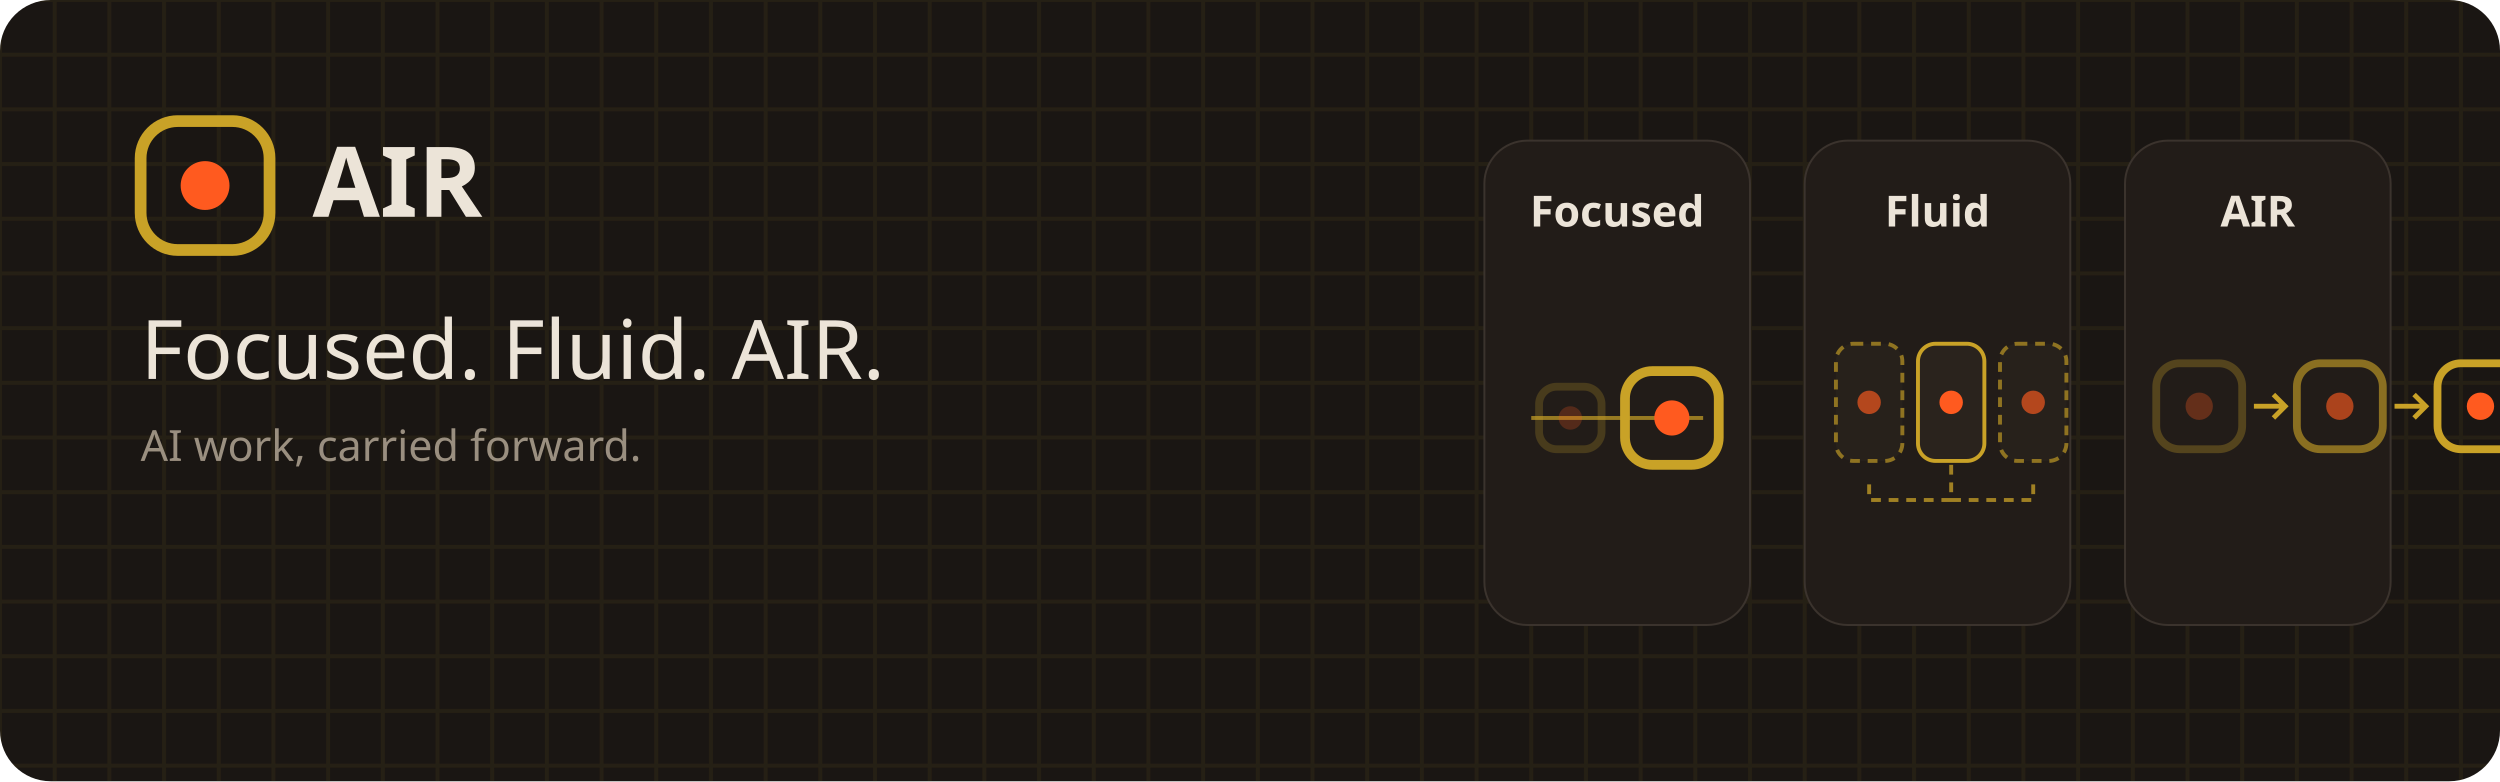
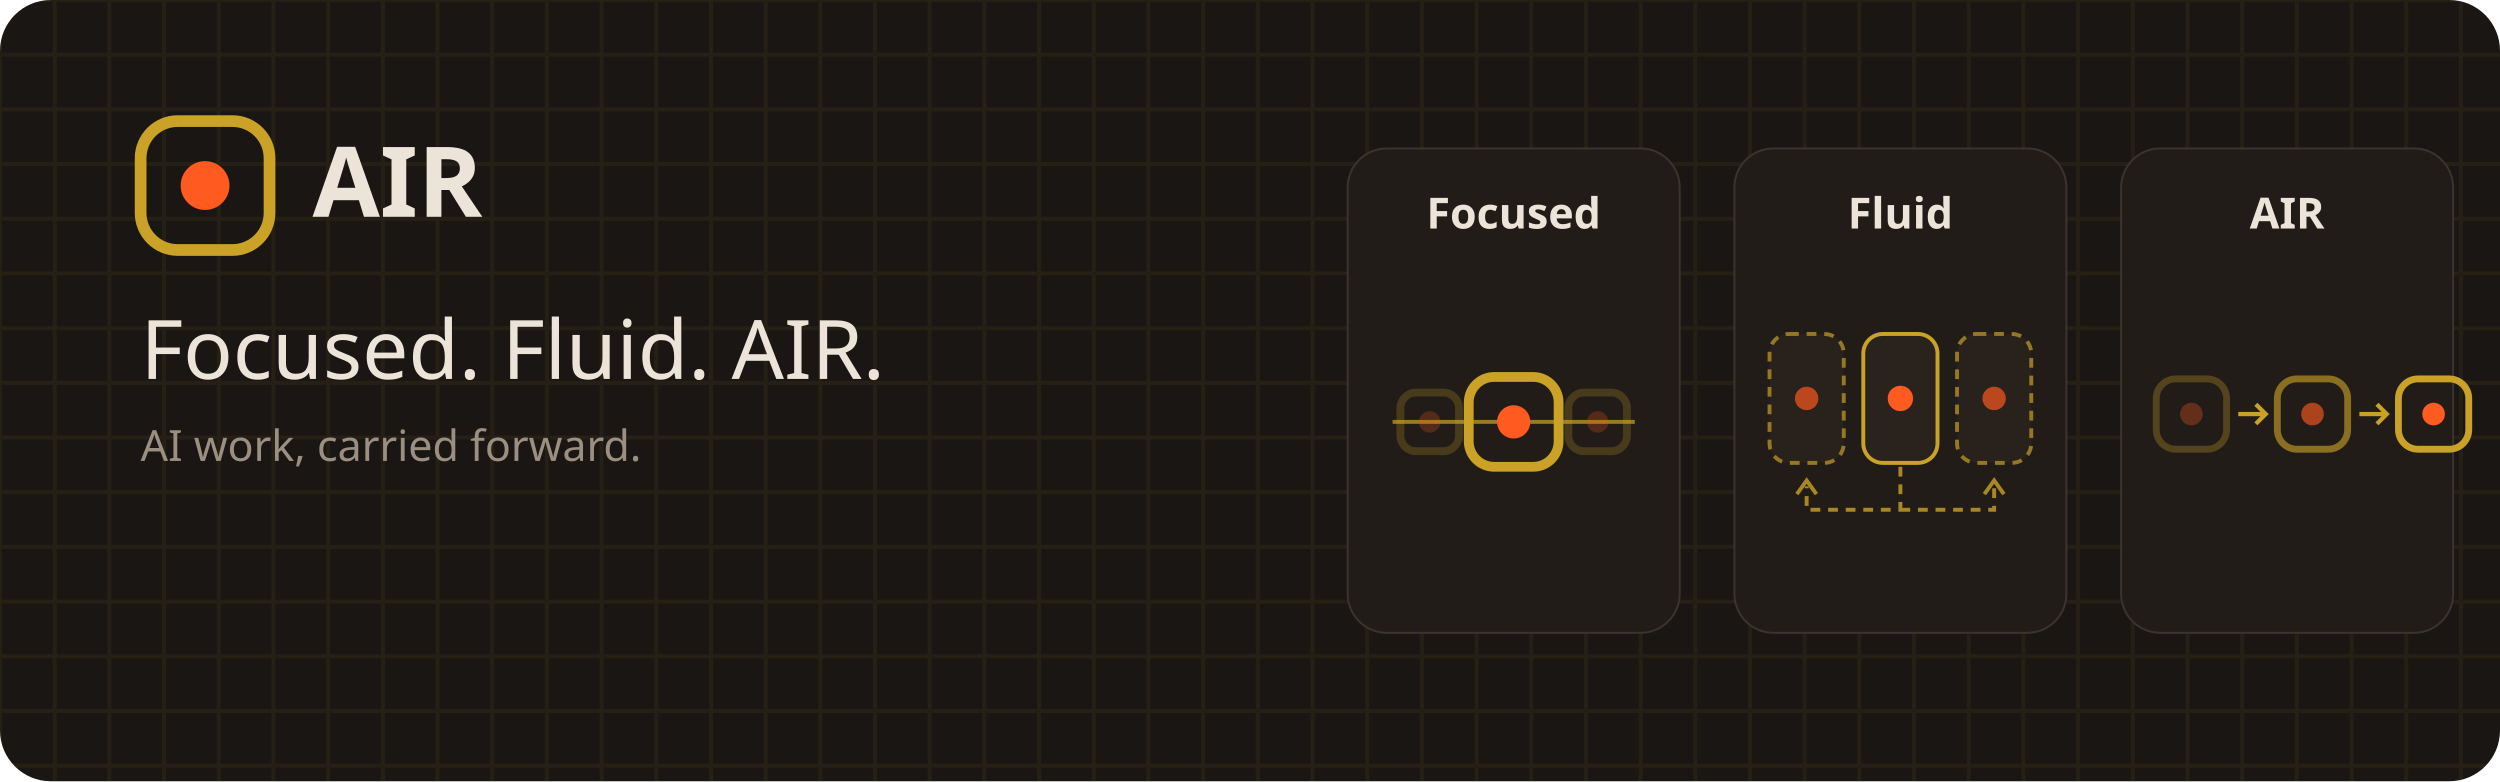
<svg xmlns="http://www.w3.org/2000/svg" width="1280" height="400" viewBox="0 0 1280 400" role="img" aria-label="AIR by VM4AI — Focused. Fluid. AIR. AI work, carried forward.">
  <style>@font-face{font-family:'Space Grotesk';font-style:normal;font-weight:400;src:url('../tokens/fonts/space-grotesk/space-grotesk-400.woff') format('woff')}@font-face{font-family:'Space Grotesk';font-style:normal;font-weight:500;src:url('../tokens/fonts/space-grotesk/space-grotesk-500.woff') format('woff')}@font-face{font-family:'Space Grotesk';font-style:normal;font-weight:700;src:url('../tokens/fonts/space-grotesk/space-grotesk-700.woff') format('woff')}.sg{font-family:'Space Grotesk',ui-sans-serif,system-ui,sans-serif}</style>
  <defs>
    <pattern id="g" width="28" height="28" patternUnits="userSpaceOnUse">
      <rect x=".5" y=".5" width="27" height="27" fill="none" stroke="#C9A227" stroke-width="1" opacity=".07" />
    </pattern>
  </defs>
  <rect width="1280" height="400" rx="26" fill="#1A1613" />
  <rect width="1280" height="400" rx="26" fill="url(#g)" />
  <g transform="translate(72 62)">
    <rect x="0" y="0" width="66" height="66" rx="19" fill="none" stroke="#C9A227" stroke-width="6" />
    <circle cx="33" cy="33" r="12.5" fill="#FF5A1F" />
    <text class="sg" x="88" y="49" font-size="50" font-weight="700" fill="#ECE4D8">AIR</text>
    <text class="sg" x="0" y="132" font-size="42" font-weight="500" fill="#ECE4D8">Focused. Fluid. AIR.</text>
    <text class="sg" x="0" y="174" font-size="22" font-weight="400" fill="#9A8F80">AI work, carried forward.</text>
  </g>
-   <g transform="translate(760 72)">
-     <rect x="0" y="0" width="136" height="248" rx="22" fill="#221C18" stroke="#3B332D" />
-     <rect x="164" y="0" width="136" height="248" rx="22" fill="#221C18" stroke="#3B332D" />
-     <rect x="328" y="0" width="136" height="248" rx="22" fill="#221C18" stroke="#3B332D" />
-     <text class="sg" x="68" y="44" text-anchor="middle" font-size="22" font-weight="700" fill="#ECE4D8">Focused</text>
-     <text class="sg" x="232" y="44" text-anchor="middle" font-size="22" font-weight="700" fill="#ECE4D8">Fluid</text>
-     <text class="sg" x="396" y="44" text-anchor="middle" font-size="22" font-weight="700" fill="#ECE4D8">AIR</text>
-     <line x1="24" y1="142" x2="112" y2="142" stroke="#C9A227" stroke-width="2" opacity=".7" />
+   <g transform="translate(690 70)">
+     <rect x="0" y="6" width="170" height="248" rx="20" fill="#221C18" stroke="#3B332D" />
+     <rect x="198" y="6" width="170" height="248" rx="20" fill="#221C18" stroke="#3B332D" />
+     <rect x="396" y="6" width="170" height="248" rx="20" fill="#221C18" stroke="#3B332D" />
+     <text class="sg" x="85" y="47" text-anchor="middle" font-size="22" font-weight="700" fill="#ECE4D8">Focused</text>
+     <text class="sg" x="283" y="47" text-anchor="middle" font-size="22" font-weight="700" fill="#ECE4D8">Fluid</text>
+     <text class="sg" x="481" y="47" text-anchor="middle" font-size="22" font-weight="700" fill="#ECE4D8">AIR</text>
+     <line x1="23" y1="146" x2="147" y2="146" stroke="#C9A227" stroke-width="2" opacity=".7" />
    <g opacity=".23">
-       <rect x="28" y="126" width="32" height="32" rx="9" fill="none" stroke="#C9A227" stroke-width="4" />
-       <circle cx="44" cy="142" r="6" fill="#FF5A1F" />
+       <rect x="27" y="131" width="30" height="30" rx="8" fill="none" stroke="#C9A227" stroke-width="4" />
+       <circle cx="42" cy="146" r="5.5" fill="#FF5A1F" />
    </g>
-     <rect x="72" y="118" width="48" height="48" rx="14" fill="none" stroke="#C9A227" stroke-width="5" />
-     <circle cx="96" cy="142" r="9" fill="#FF5A1F" />
-     <g transform="translate(180 104)">
-       <rect x="0" y="0" width="34" height="60" rx="9" fill="#2A231D" stroke="#C9A227" stroke-width="2" stroke-dasharray="5 4" opacity=".65" />
-       <rect x="42" y="0" width="34" height="60" rx="9" fill="#2A231D" stroke="#C9A227" stroke-width="2" />
-       <rect x="84" y="0" width="34" height="60" rx="9" fill="#2A231D" stroke="#C9A227" stroke-width="2" stroke-dasharray="5 4" opacity=".65" />
-       <circle cx="17" cy="30" r="6" fill="#FF5A1F" opacity=".65" />
-       <circle cx="59" cy="30" r="6" fill="#FF5A1F" />
-       <circle cx="101" cy="30" r="6" fill="#FF5A1F" opacity=".65" />
-       <path d="M59 62v18H17v-10M59 80h42v-10" fill="none" stroke="#C9A227" stroke-width="2" stroke-dasharray="5 4" opacity=".75" />
+     <rect x="62" y="123" width="46" height="46" rx="13" fill="none" stroke="#C9A227" stroke-width="5" />
+     <circle cx="85" cy="146" r="8.5" fill="#FF5A1F" />
+     <g opacity=".23">
+       <rect x="113" y="131" width="30" height="30" rx="8" fill="none" stroke="#C9A227" stroke-width="4" />
+       <circle cx="128" cy="146" r="5.5" fill="#FF5A1F" />
    </g>
-     <g transform="translate(344 114)">
+     <g transform="translate(216 101)">
+       <rect x="0" y="0" width="38" height="66" rx="10" fill="#2A231D" stroke="#C9A227" stroke-width="2" stroke-dasharray="5 4" opacity=".68" />
+       <rect x="48" y="0" width="38" height="66" rx="10" fill="#2A231D" stroke="#C9A227" stroke-width="2" />
+       <rect x="96" y="0" width="38" height="66" rx="10" fill="#2A231D" stroke="#C9A227" stroke-width="2" stroke-dasharray="5 4" opacity=".68" />
+       <circle cx="19" cy="33" r="6" fill="#FF5A1F" opacity=".68" />
+       <circle cx="67" cy="33" r="6.5" fill="#FF5A1F" />
+       <circle cx="115" cy="33" r="6" fill="#FF5A1F" opacity=".68" />
+       <path d="M67 68v22H19v-12M67 90h48v-12" fill="none" stroke="#C9A227" stroke-width="2" stroke-dasharray="5 4" opacity=".8" />
+       <path d="M14 82l5-7 5 7M110 82l5-7 5 7" fill="none" stroke="#C9A227" stroke-width="2" opacity=".8" />
+     </g>
+     <g transform="translate(414 124)">
      <g opacity=".3">
-         <rect x="0" y="0" width="44" height="44" rx="12" fill="none" stroke="#C9A227" stroke-width="4" />
-         <circle cx="22" cy="22" r="7" fill="#FF5A1F" />
+         <rect x="0" y="0" width="36" height="36" rx="10" fill="none" stroke="#C9A227" stroke-width="3.5" />
+         <circle cx="18" cy="18" r="5.8" fill="#FF5A1F" />
      </g>
-       <path d="M50 22h16m-6-6 6 6-6 6" fill="none" stroke="#C9A227" stroke-width="2.5" />
+       <path d="M42 18h14m-5-5 5 5-5 5" fill="none" stroke="#C9A227" stroke-width="2.2" />
      <g opacity=".62">
-         <rect x="72" y="0" width="44" height="44" rx="12" fill="none" stroke="#C9A227" stroke-width="4" />
-         <circle cx="94" cy="22" r="7" fill="#FF5A1F" />
+         <rect x="62" y="0" width="36" height="36" rx="10" fill="none" stroke="#C9A227" stroke-width="3.5" />
+         <circle cx="80" cy="18" r="5.8" fill="#FF5A1F" />
      </g>
-       <path d="M122 22h16m-6-6 6 6-6 6" fill="none" stroke="#C9A227" stroke-width="2.5" />
-       <rect x="144" y="0" width="44" height="44" rx="12" fill="none" stroke="#C9A227" stroke-width="4" />
-       <circle cx="166" cy="22" r="7" fill="#FF5A1F" />
+       <path d="M104 18h14m-5-5 5 5-5 5" fill="none" stroke="#C9A227" stroke-width="2.2" />
+       <rect x="124" y="0" width="36" height="36" rx="10" fill="none" stroke="#C9A227" stroke-width="3.5" />
+       <circle cx="142" cy="18" r="5.8" fill="#FF5A1F" />
    </g>
  </g>
</svg>
